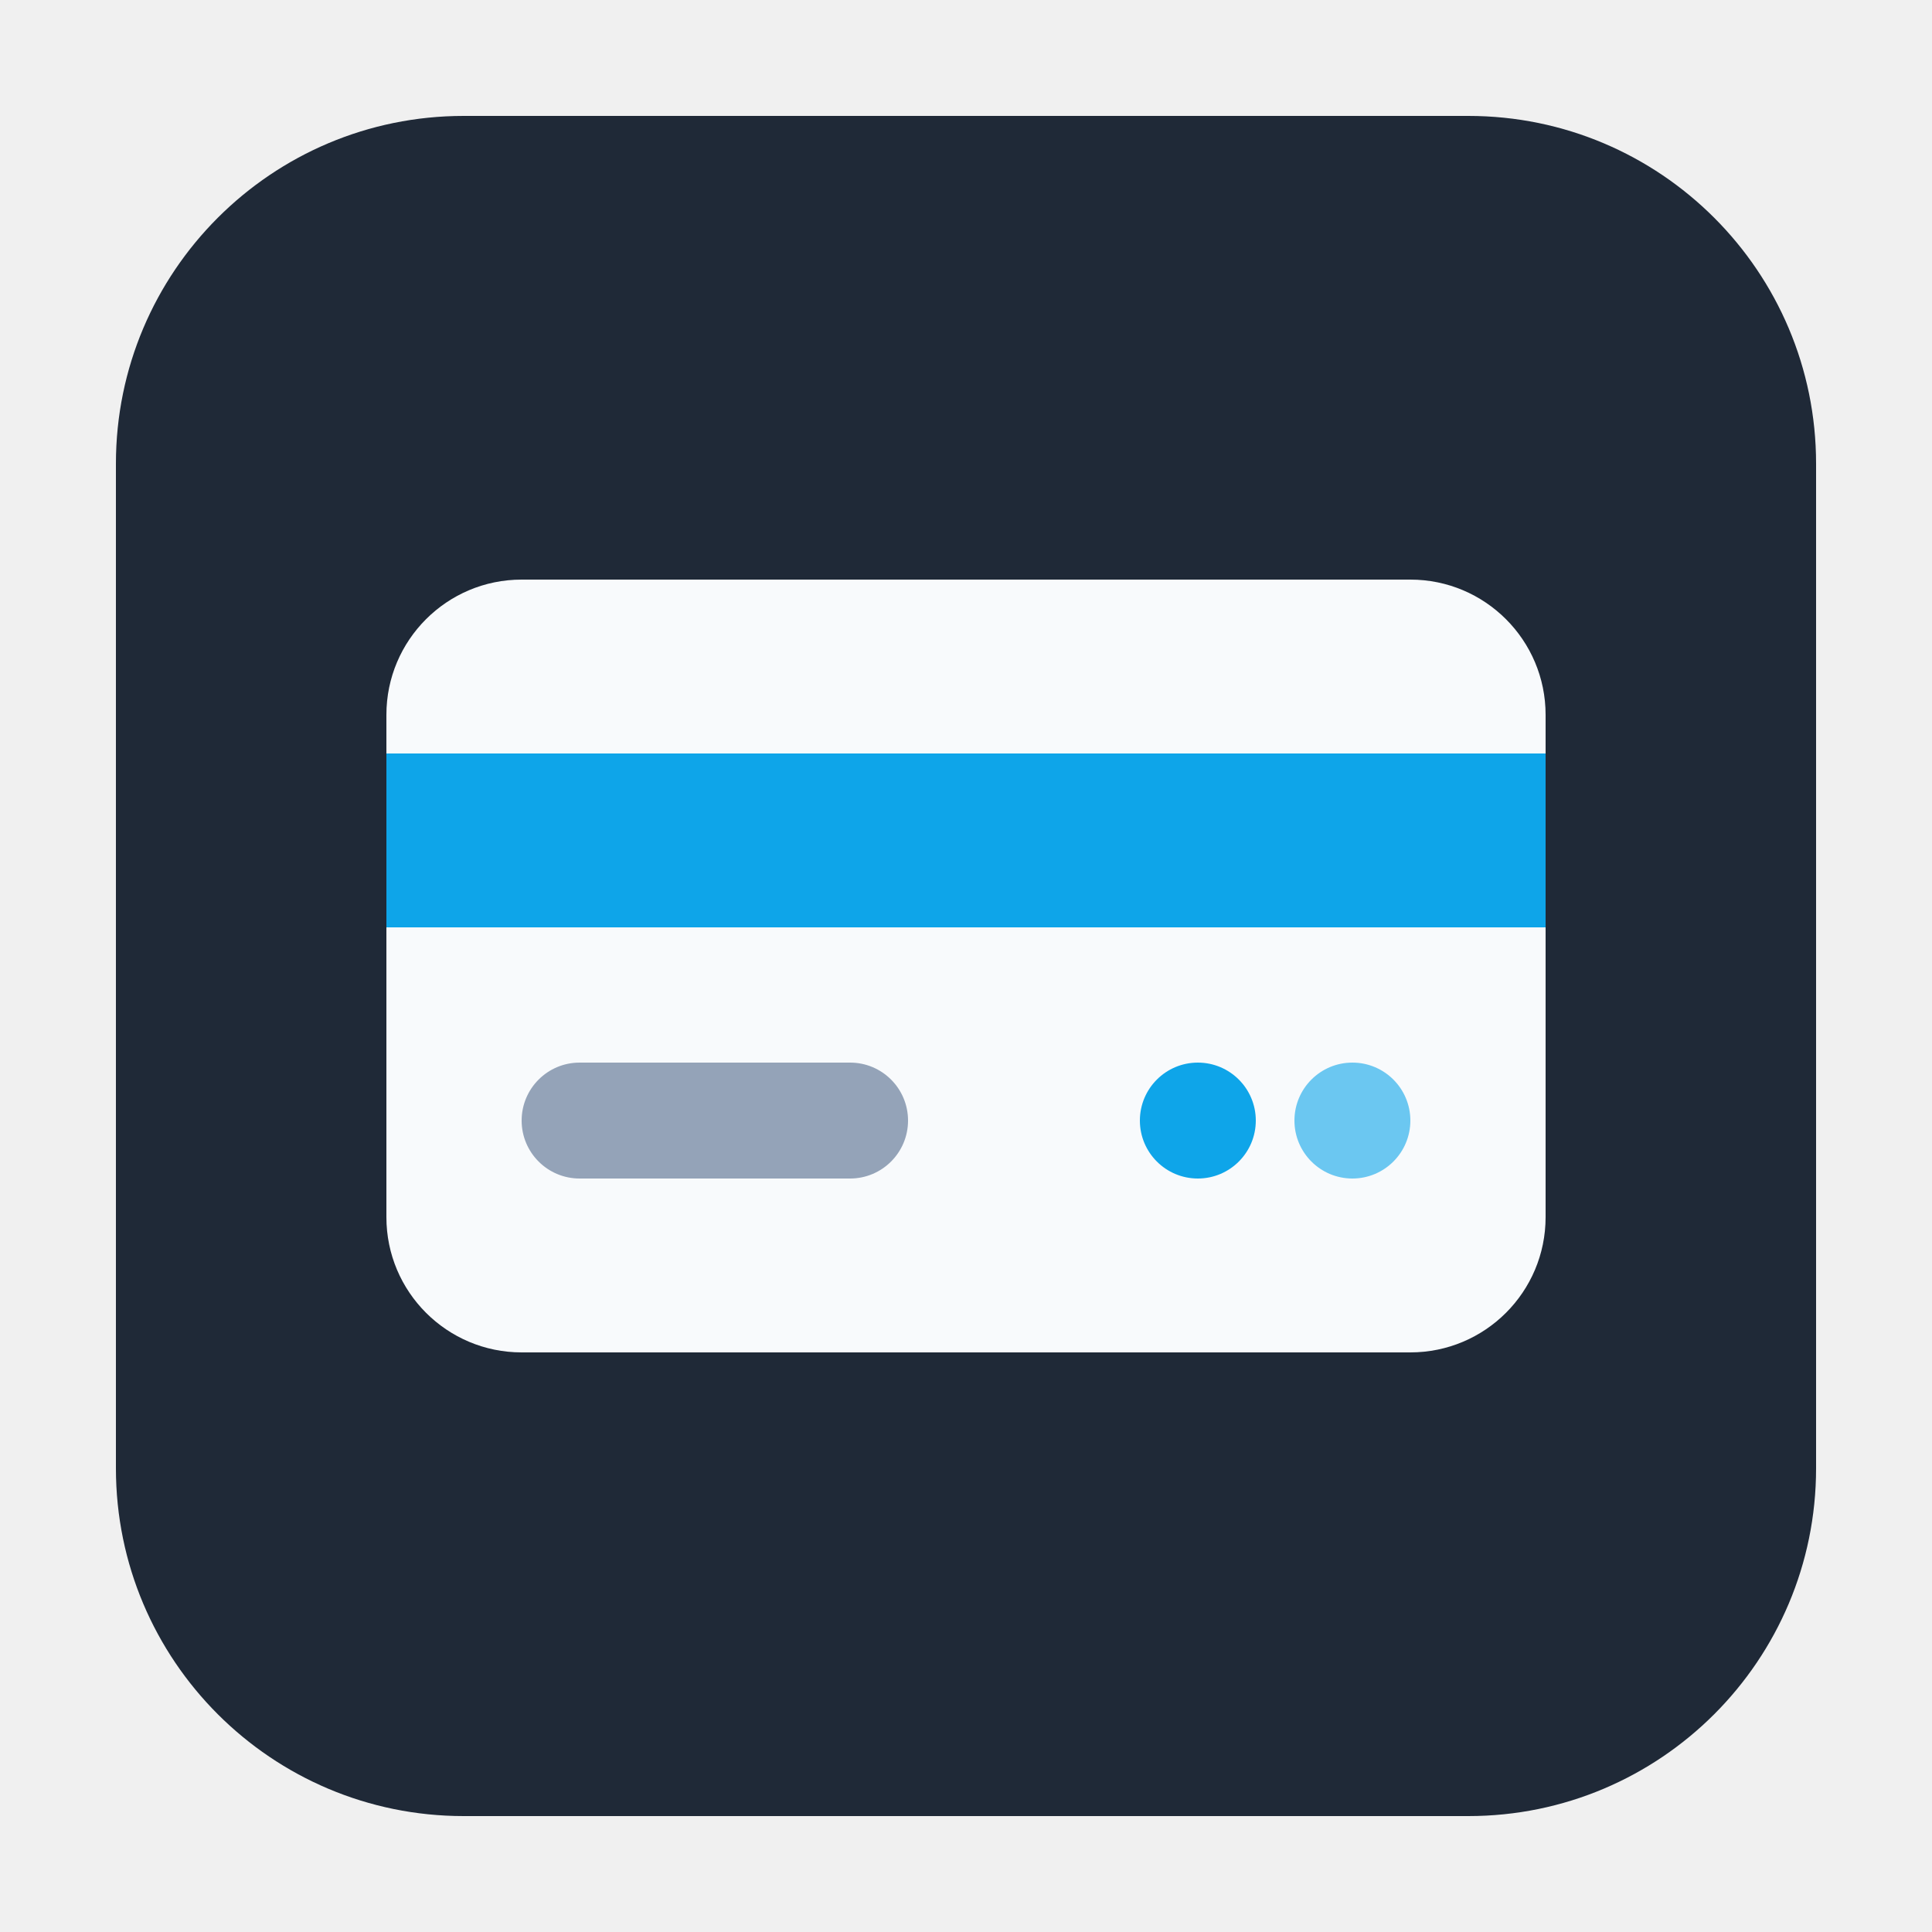
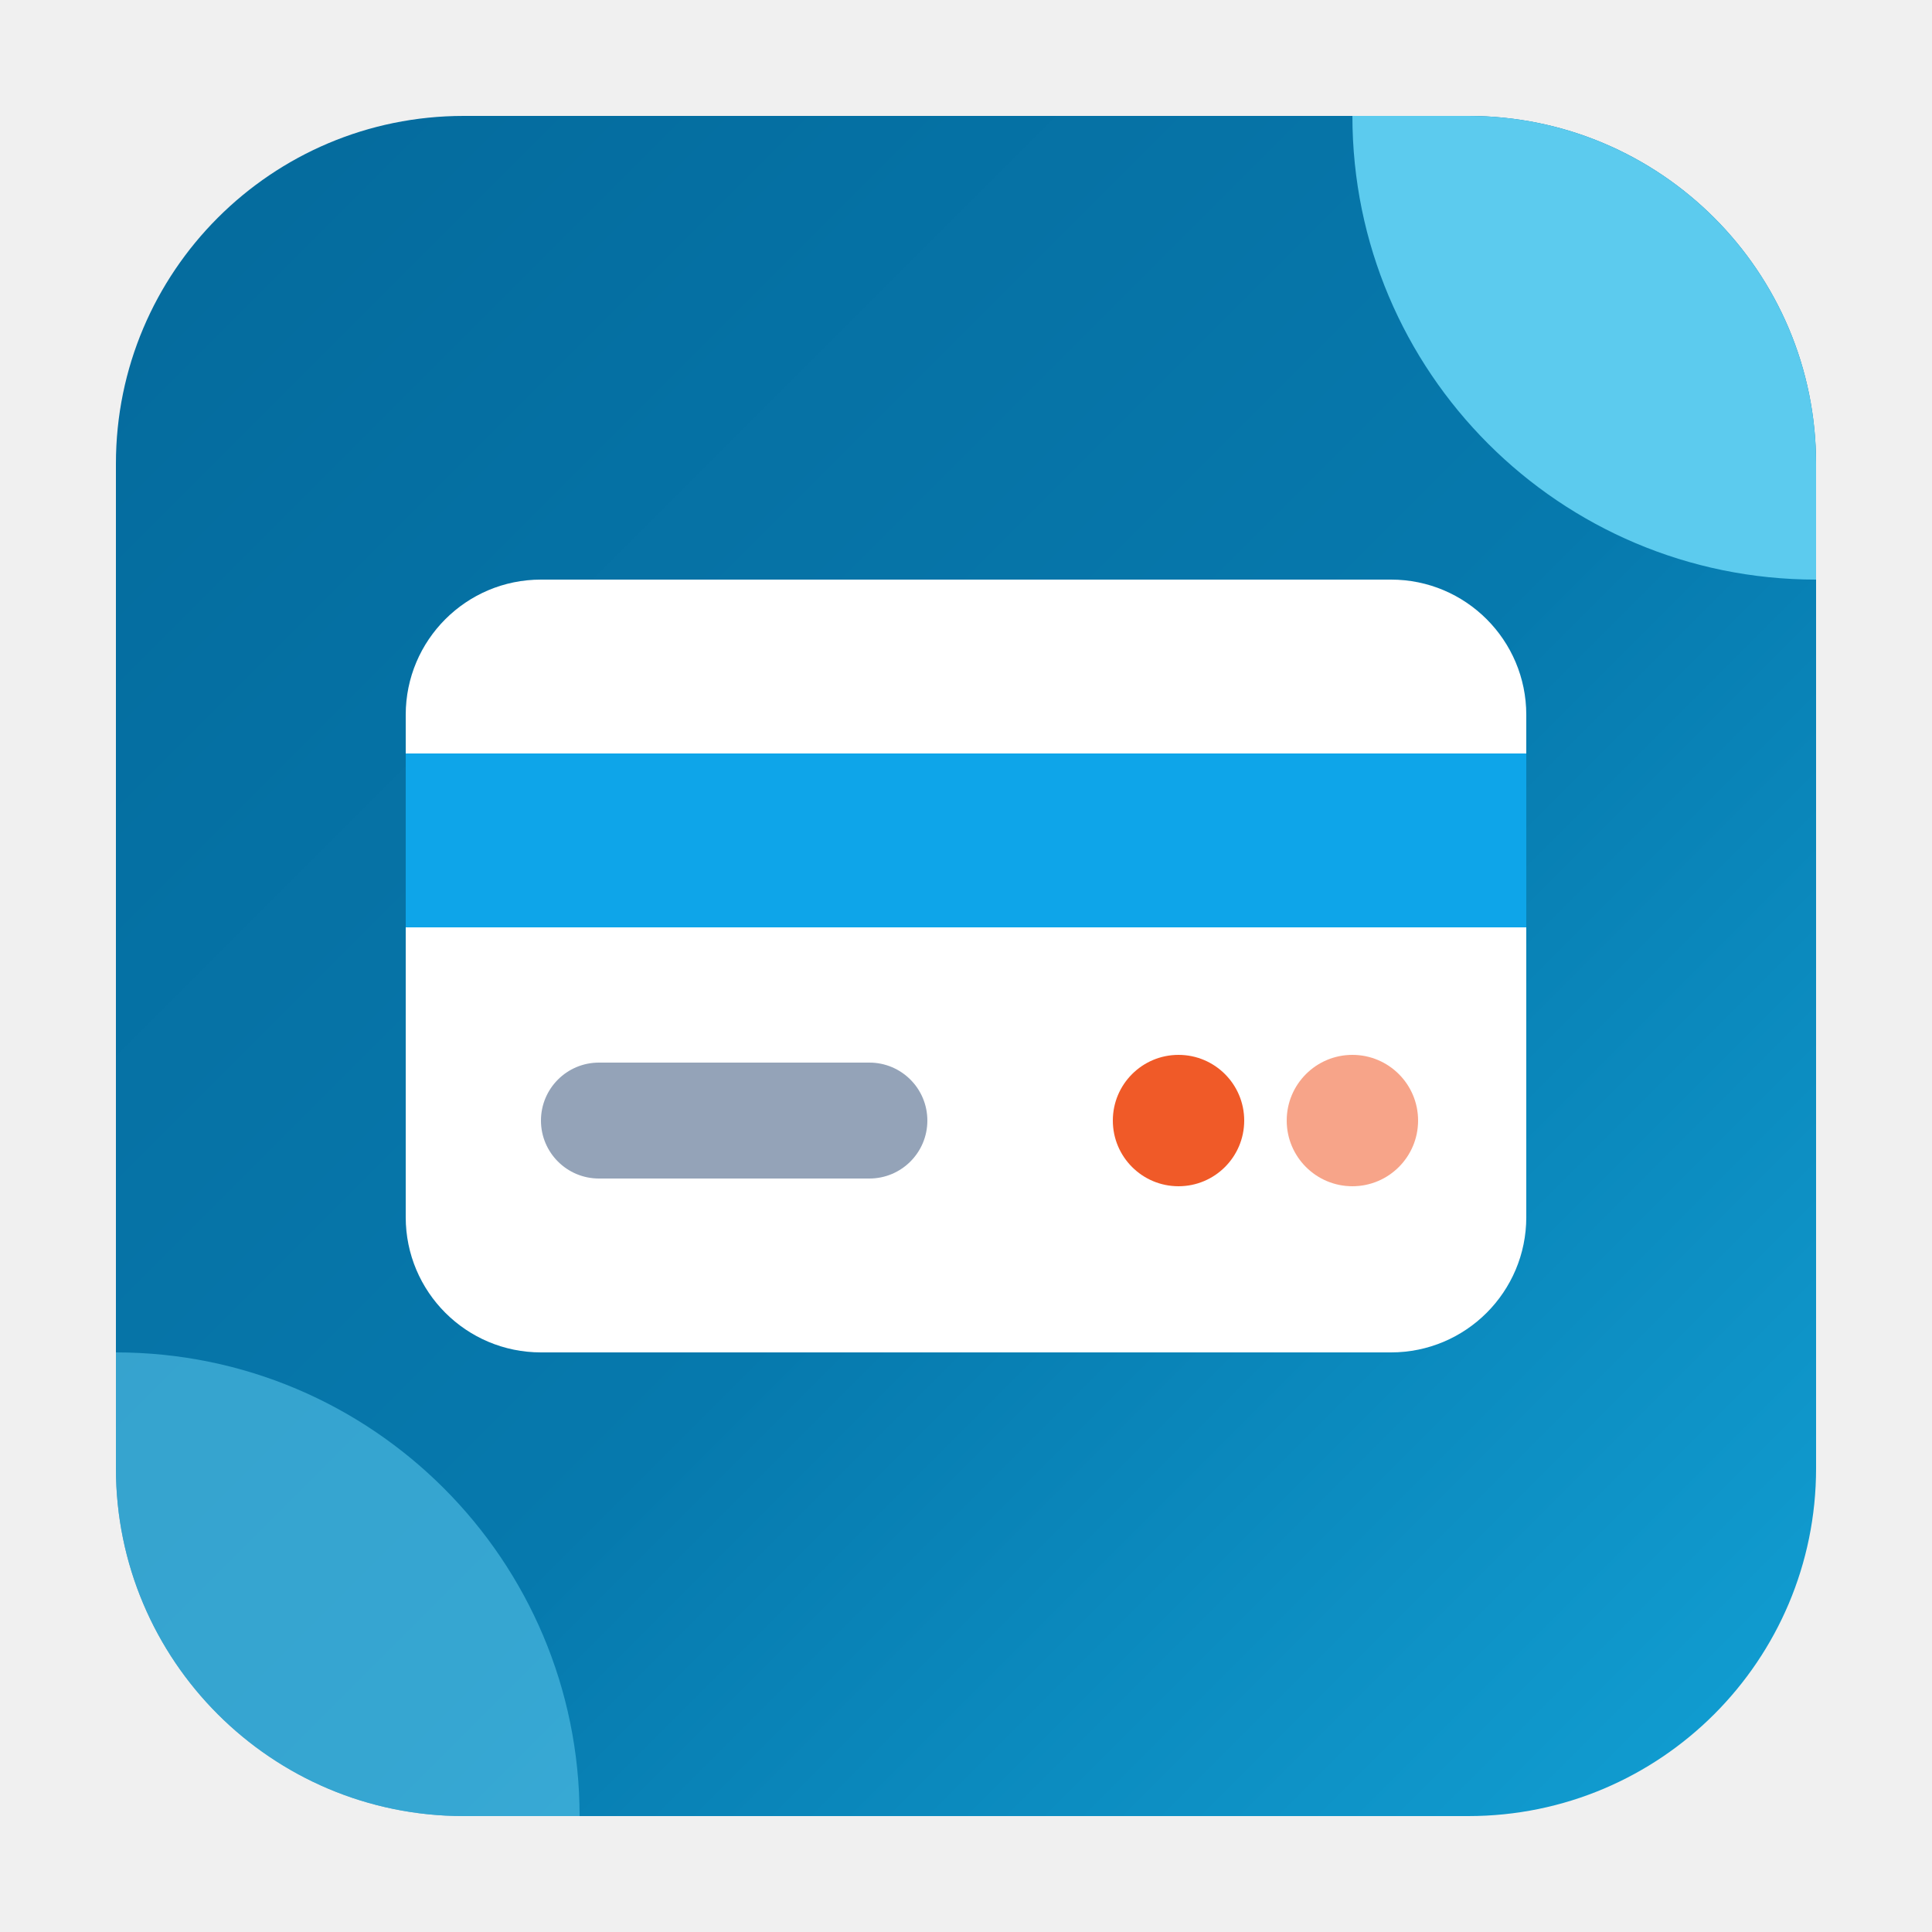
<svg xmlns="http://www.w3.org/2000/svg" viewBox="0 0 100 100" fill="none">
-   <rect x="6" y="6" width="88" height="88" rx="18" fill="#1F2937" />
-   <rect x="20" y="30" width="60" height="40" rx="7" fill="#F8FAFC" />
-   <rect x="20" y="39" width="60" height="9" fill="#0EA5E9" />
-   <rect x="27" y="55" width="20" height="6" rx="3" fill="#94A3B8" />
-   <circle cx="62" cy="58" r="3" fill="#0EA5E9" />
-   <circle cx="70" cy="58" r="3" fill="#0EA5E9" opacity=".6" />
+   <defs>
+     <linearGradient id="corvus-t" x1="0" y1="0" x2="1" y2="1">
+       <stop offset="0" stop-color="#056a9c" />
+       <stop offset=".55" stop-color="#0679ad" />
+       <stop offset="1" stop-color="#12a0d4" />
+     </linearGradient>
+     <clipPath id="corvus-c">
+       <rect x="6" y="6" width="88" height="88" rx="18" />
+     </clipPath>
+   </defs>
+   <rect x="6" y="6" width="88" height="88" rx="18" fill="url(#corvus-t)" />
+   <g clip-path="url(#corvus-c)">
+     <path d="M94 6V30A24 24 0 0 1 70 6Z" fill="#5ccbee" />
+     <path d="M6 94V70A24 24 0 0 1 30 94Z" fill="#5ccbee" opacity=".55" />
+   </g>
+   <rect x="21" y="30" width="58" height="40" rx="7" fill="#fff" />
+   <rect x="21" y="39" width="58" height="9" fill="#0EA5E9" />
+   <rect x="28" y="55" width="20" height="6" rx="3" fill="#94A3B8" />
+   <circle cx="61" cy="58" r="3.4" fill="#f05a28" />
+   <circle cx="70" cy="58" r="3.4" fill="#f05a28" opacity=".55" />
</svg>
